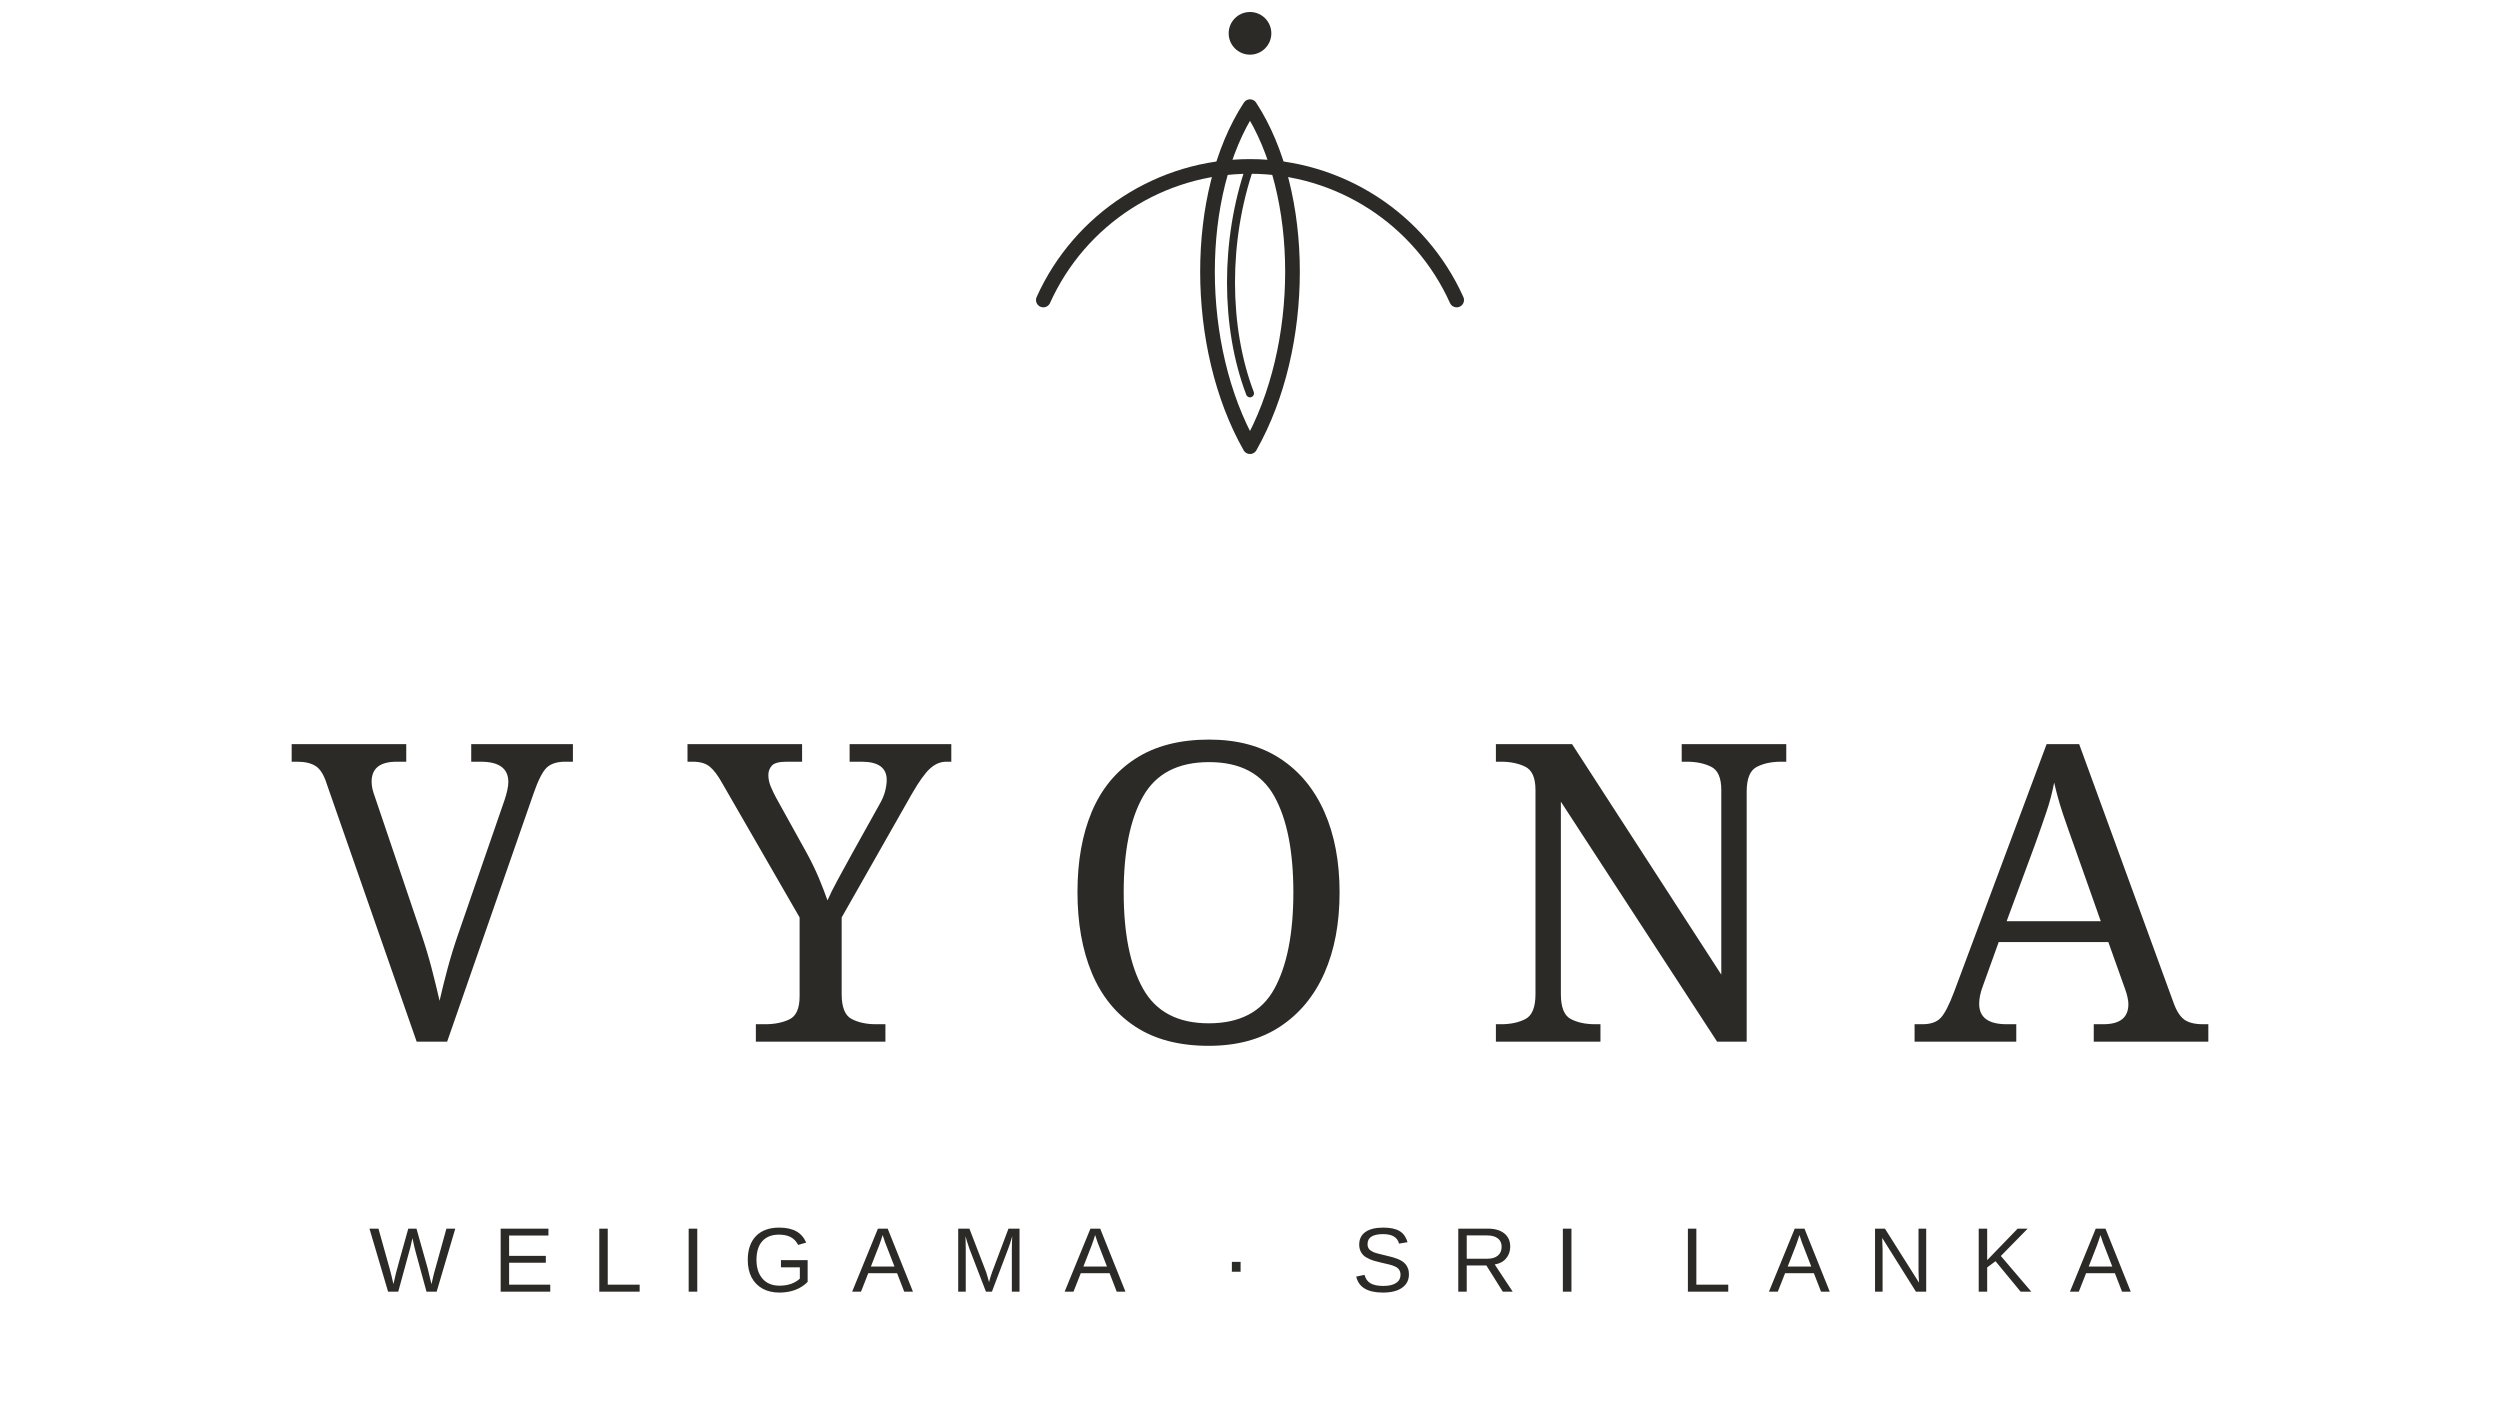
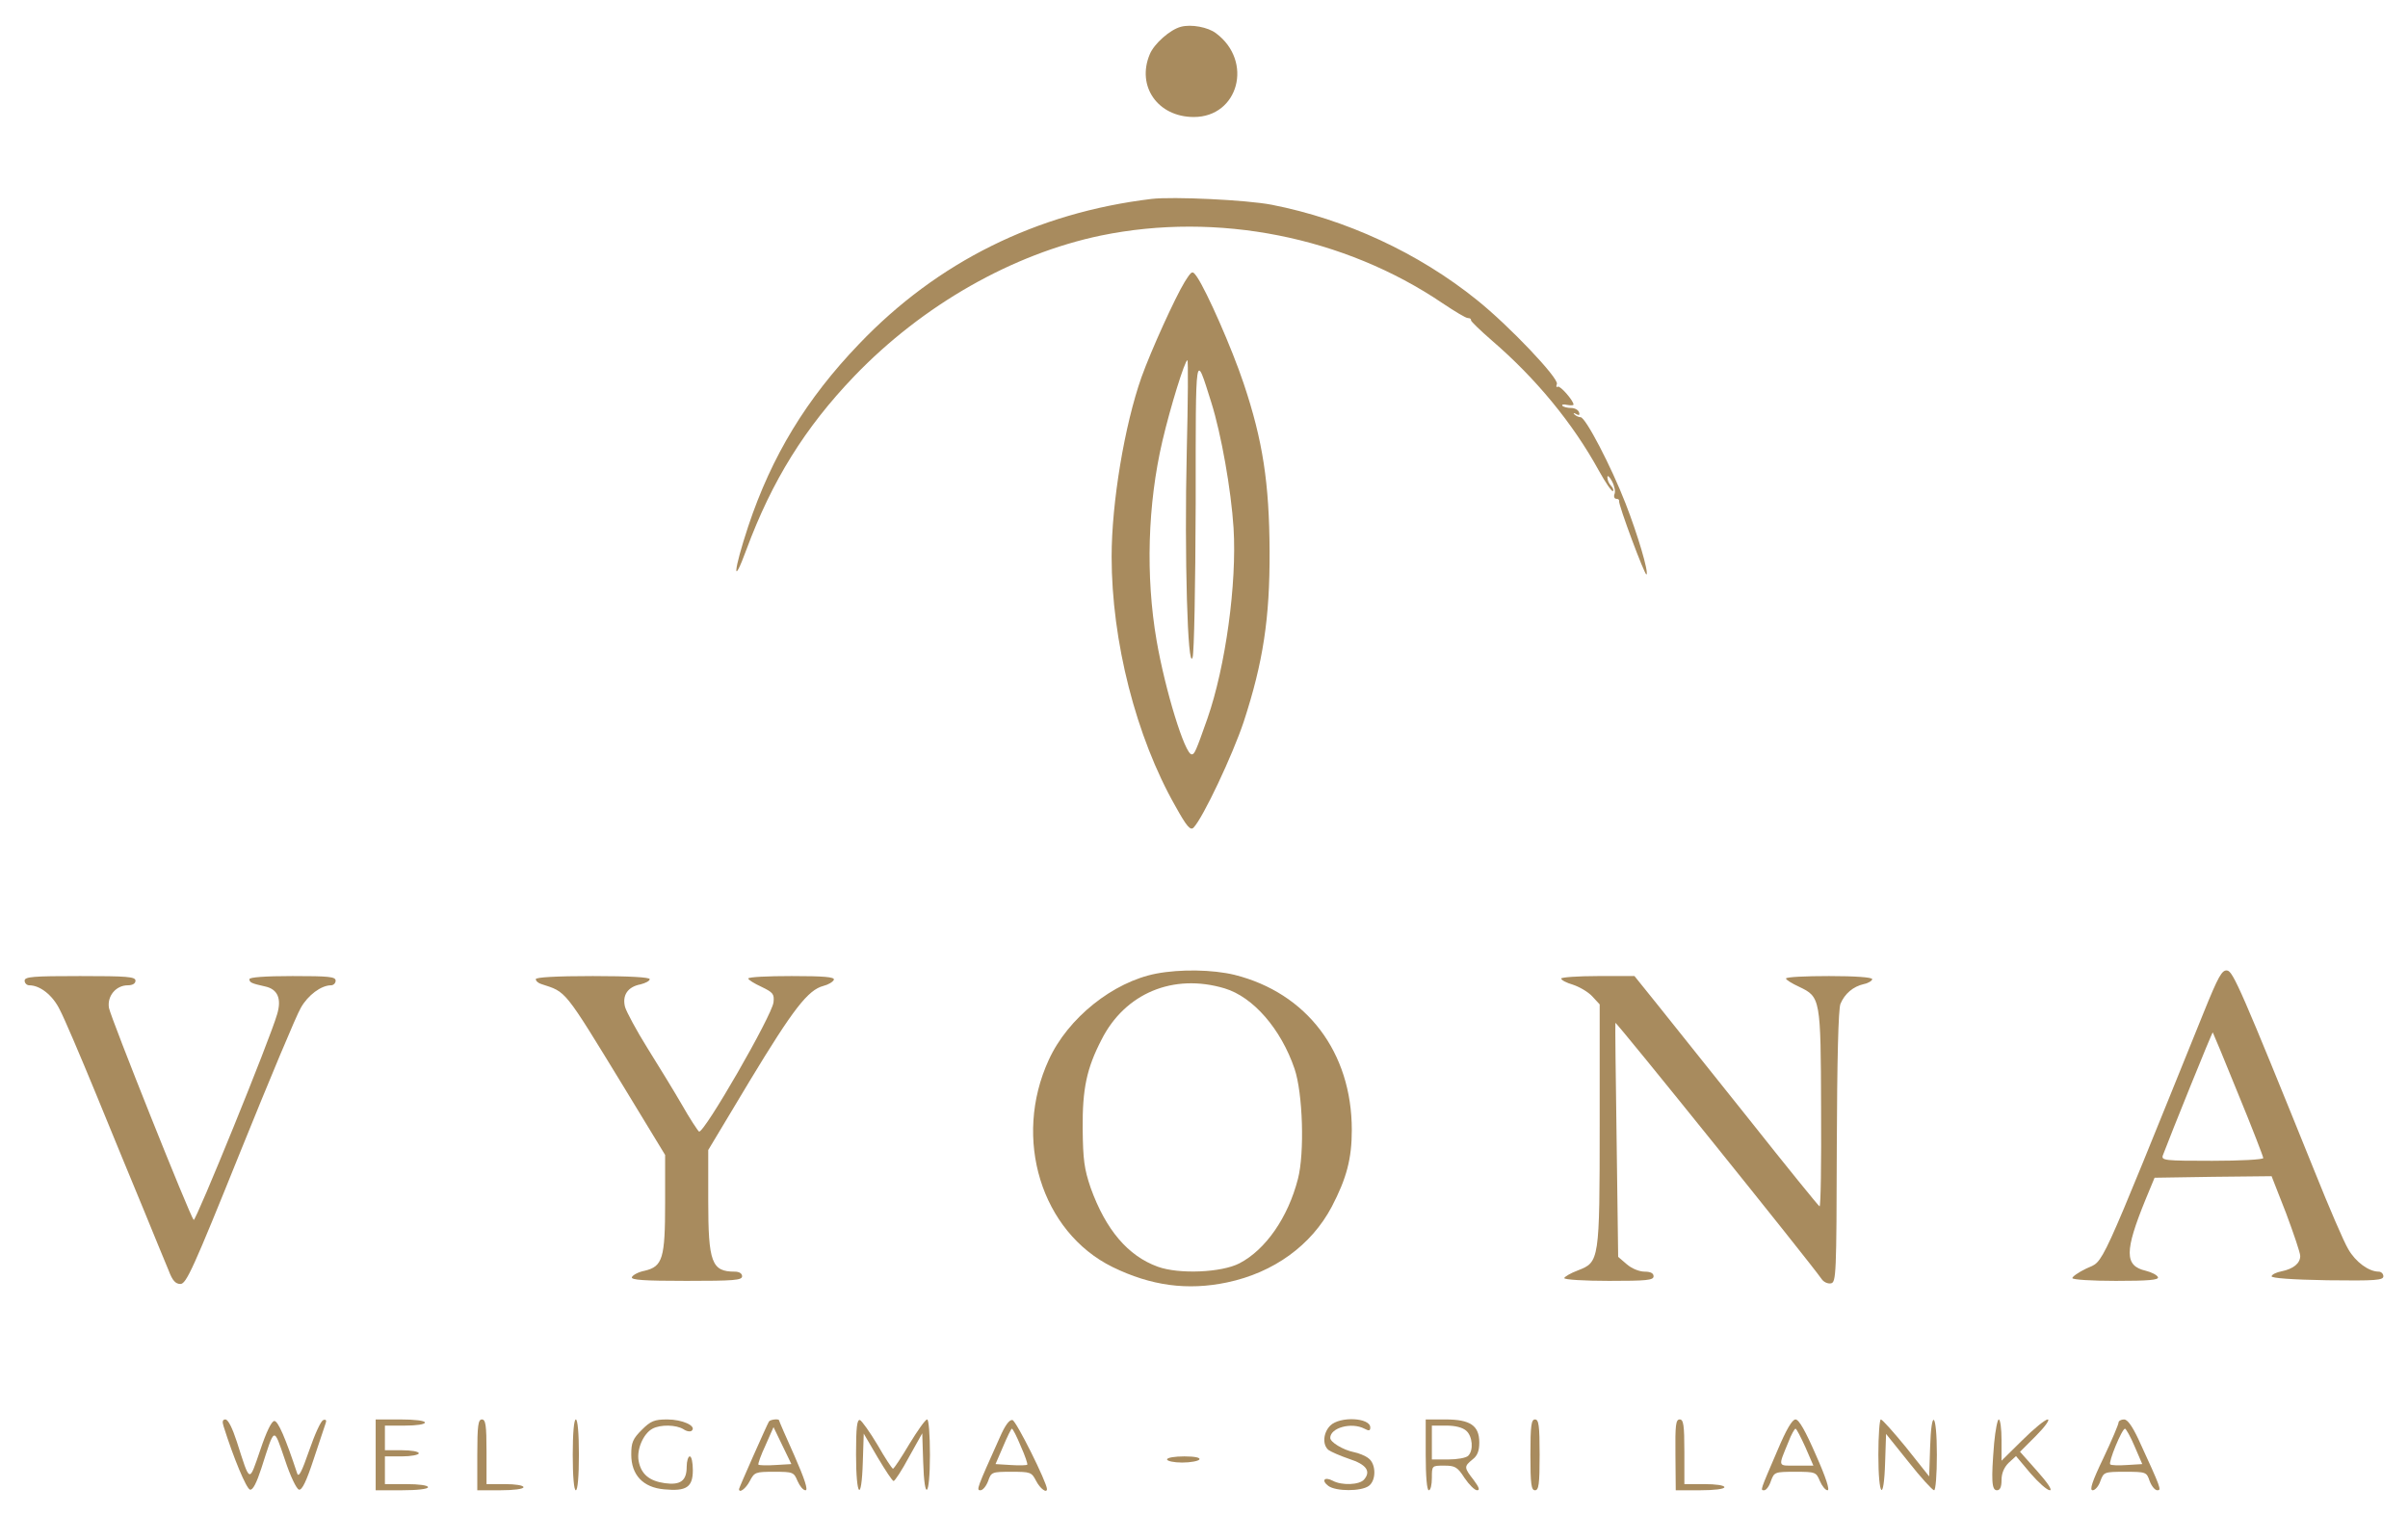
- <svg xmlns="http://www.w3.org/2000/svg" viewBox="0 0 300 170" fill="none" role="img" aria-label="VYONA — Weligama, Sri Lanka">
-   <g transform="translate(110 0) scale(0.8)" stroke="currentColor" stroke-linecap="round" color="#2B2A26">
-     <circle cx="50" cy="5" r="3.2" fill="currentColor" stroke="none" />
-     <path d="M19 45 A 34 34 0 0 1 81 45" stroke-width="2.2" />
-     <path d="M50 16 C 58.5 29, 58.5 52, 50 67 C 41.5 52, 41.5 29, 50 16 Z" stroke-width="2.2" stroke-linejoin="round" />
-     <path d="M50 25 C 46.2 36, 46.2 49, 50 59" stroke-width="1.2" />
+ <svg xmlns="http://www.w3.org/2000/svg" viewBox="120 238 782 492" fill="#A88B5E" role="img" aria-label="VYONA, Weligama, Sri Lanka">
+   <g transform="translate(0 1024) scale(0.1 -0.1)">
+     <path d="M5035 7773 c-35 -9 -87 -55 -101 -89 -44 -104 26 -204 143 -204 145 0 194 181 72 272 -26 20 -81 30 -114 21z" />
+     <path d="M4940 7214 c-374 -45 -696 -205 -950 -471 -171 -178 -284 -364 -360 -592 -48 -145 -53 -204 -6 -76 83 224 190 396 350 563 223 232 514 397 801 457 379 78 791 -4 1110 -220 39 -26 75 -48 82 -48 7 0 11 -3 10 -7 -1 -3 30 -33 68 -66 143 -123 263 -269 347 -422 22 -40 43 -70 46 -67 3 3 0 11 -6 17 -7 7 -12 19 -12 28 0 8 7 2 15 -13 8 -15 12 -34 8 -42 -3 -8 0 -15 6 -15 6 0 10 -3 9 -7 -3 -11 84 -244 89 -239 8 7 -29 131 -68 231 -47 121 -130 280 -146 280 -6 0 -15 4 -20 9 -5 5 -2 6 6 1 9 -5 12 -3 9 6 -3 8 -14 14 -26 14 -11 0 -24 3 -28 7 -3 4 3 6 15 3 11 -2 21 -2 21 1 0 13 -44 63 -51 58 -5 -3 -6 1 -3 9 7 18 -155 189 -260 273 -190 153 -426 262 -666 309 -83 16 -321 27 -390 19z" />
+     <path d="M5047 6944 c-31 -51 -108 -220 -140 -309 -55 -156 -97 -407 -97 -583 0 -274 79 -585 207 -810 37 -67 49 -80 59 -70 31 32 127 236 163 344 63 193 85 336 84 554 -1 221 -22 359 -84 544 -38 114 -120 300 -152 347 -15 21 -16 21 -40 -17z m7 -551 c-8 -338 3 -717 19 -668 5 17 9 225 10 499 0 510 -2 496 51 328 32 -102 64 -282 72 -407 11 -180 -26 -450 -85 -619 -38 -108 -42 -116 -51 -116 -22 0 -86 208 -114 370 -36 209 -29 443 19 648 26 111 73 262 81 262 3 0 2 -134 -2 -297z" />
+     <path d="M4955 4698 c-140 -27 -287 -144 -349 -280 -118 -256 -24 -559 207 -673 125 -61 243 -77 372 -50 152 32 274 121 340 246 48 92 65 156 65 249 0 253 -146 445 -381 504 -71 17 -175 19 -254 4z m222 -48 c93 -28 183 -132 227 -261 27 -79 33 -274 11 -358 -32 -125 -105 -230 -190 -274 -58 -30 -196 -36 -265 -11 -97 35 -169 120 -218 256 -21 62 -25 91 -26 193 -1 129 13 195 61 288 76 151 233 217 400 167z" />
+     <path d="M8357 4573 c-352 -870 -322 -804 -382 -833 -25 -12 -45 -26 -45 -31 0 -5 63 -9 141 -9 107 0 140 3 137 12 -3 7 -20 16 -40 21 -69 16 -69 63 0 232 l29 70 190 3 190 2 47 -120 c25 -67 46 -129 46 -139 0 -24 -22 -42 -61 -50 -16 -3 -31 -10 -32 -16 -1 -6 66 -11 181 -13 157 -2 182 0 182 13 0 8 -7 15 -15 15 -32 0 -75 31 -99 73 -14 23 -63 137 -109 252 -238 589 -265 650 -284 653 -17 3 -29 -19 -76 -135z m112 -267 c45 -109 81 -203 81 -207 0 -5 -75 -9 -166 -9 -154 0 -166 1 -160 18 26 69 160 401 162 399 1 -1 39 -92 83 -201z" />
+     <path d="M1280 4675 c0 -8 7 -15 15 -15 35 0 76 -32 99 -79 14 -26 66 -148 117 -272 50 -123 121 -294 156 -379 35 -85 71 -174 81 -197 12 -32 22 -43 38 -43 19 0 42 51 194 428 95 235 183 446 197 469 23 41 66 73 98 73 8 0 15 7 15 15 0 13 -22 15 -140 15 -90 0 -140 -4 -140 -10 0 -11 7 -14 52 -24 40 -9 53 -40 38 -90 -23 -81 -265 -675 -271 -668 -12 12 -269 656 -275 688 -7 38 22 74 61 74 16 0 25 6 25 15 0 13 -27 15 -180 15 -153 0 -180 -2 -180 -15z" />
+     <path d="M2940 4680 c0 -6 8 -13 18 -16 82 -27 71 -12 267 -333 l135 -222 0 -155 c0 -181 -8 -207 -66 -221 -21 -4 -39 -14 -42 -21 -3 -9 38 -12 177 -12 154 0 181 2 181 15 0 9 -9 15 -24 15 -75 0 -86 30 -86 232 l0 163 135 225 c141 233 189 295 239 308 16 4 31 13 34 20 3 9 -32 12 -137 12 -78 0 -141 -3 -141 -8 0 -4 19 -16 43 -27 37 -18 42 -23 39 -50 -4 -42 -227 -429 -242 -420 -4 3 -30 42 -56 88 -26 45 -77 128 -112 184 -35 56 -67 116 -72 132 -10 38 8 66 50 74 16 4 30 11 30 17 0 6 -65 10 -185 10 -120 0 -185 -4 -185 -10z" />
+     <path d="M6270 4682 c0 -5 17 -14 38 -20 21 -7 49 -23 63 -38 l24 -26 0 -386 c0 -448 -1 -451 -71 -478 -24 -9 -44 -21 -44 -25 0 -5 65 -9 145 -9 122 0 145 2 145 15 0 10 -10 15 -29 15 -17 0 -42 10 -58 24 l-28 24 -5 379 c-3 208 -5 379 -4 381 2 5 630 -775 669 -831 7 -11 21 -17 31 -15 17 3 18 29 19 443 1 282 5 449 12 465 14 33 41 56 76 64 15 3 27 11 27 16 0 6 -55 10 -140 10 -77 0 -140 -3 -140 -8 0 -4 19 -16 43 -27 69 -33 70 -37 71 -397 1 -175 -1 -317 -5 -316 -4 2 -107 129 -229 283 -123 154 -257 322 -298 373 l-74 92 -119 0 c-65 0 -119 -4 -119 -8z" />
+     <path d="M1926 3228 c32 -102 74 -203 86 -206 9 -2 21 21 37 70 44 137 39 135 76 28 18 -55 38 -96 46 -98 10 -2 24 27 48 100 19 57 36 109 39 117 3 8 0 12 -8 9 -8 -2 -28 -47 -46 -99 -24 -69 -34 -89 -39 -74 -38 115 -62 170 -74 170 -9 0 -26 -35 -46 -95 -37 -107 -32 -109 -76 28 -14 43 -28 72 -37 72 -9 0 -11 -7 -6 -22z" />
+     <path d="M2420 3135 l0 -115 85 0 c50 0 85 4 85 10 0 6 -30 10 -70 10 l-70 0 0 45 0 45 55 0 c30 0 55 5 55 10 0 6 -25 10 -55 10 l-55 0 0 40 0 40 65 0 c37 0 65 4 65 10 0 6 -33 10 -80 10 l-80 0 0 -115z" />
+     <path d="M2750 3135 l0 -115 75 0 c43 0 75 4 75 10 0 6 -27 10 -60 10 l-60 0 0 105 c0 87 -3 105 -15 105 -12 0 -15 -19 -15 -115z" />
+     <path d="M3060 3135 c0 -70 4 -115 10 -115 6 0 10 45 10 115 0 70 -4 115 -10 115 -6 0 -10 -45 -10 -115z" />
+     <path d="M3284 3216 c-29 -29 -34 -41 -34 -80 0 -66 38 -107 107 -113 72 -7 93 7 93 62 0 25 -4 45 -10 45 -5 0 -10 -15 -10 -34 0 -45 -20 -60 -71 -53 -50 7 -77 29 -85 72 -7 37 15 89 45 105 26 14 77 13 101 -2 10 -7 23 -9 27 -4 15 15 -31 36 -80 36 -42 0 -54 -5 -83 -34z" />
+     <path d="M3697 3243 c-7 -12 -97 -215 -97 -219 0 -15 22 1 35 26 15 29 19 30 79 30 61 0 64 -1 76 -30 7 -16 18 -30 26 -30 9 0 -3 37 -36 112 -28 62 -50 113 -50 115 0 6 -29 3 -33 -4z m22 -141 c-28 -2 -53 -1 -56 1 -2 3 8 31 23 63 l26 59 29 -60 29 -60 -51 -3z" />
+     <path d="M3980 3136 c0 -139 18 -158 22 -24 l3 92 45 -77 c25 -42 48 -77 52 -77 4 0 27 35 50 78 l43 77 3 -92 c4 -134 22 -116 22 22 0 66 -4 115 -9 115 -6 0 -31 -36 -58 -80 -26 -44 -50 -80 -53 -80 -3 0 -26 35 -50 77 -25 42 -51 78 -57 81 -10 3 -13 -24 -13 -112z" />
+     <path d="M4447 3192 c-75 -167 -77 -172 -63 -172 8 0 19 14 25 30 10 29 12 30 75 30 63 0 66 -1 81 -30 13 -25 35 -41 35 -26 0 21 -100 222 -112 224 -10 2 -24 -17 -41 -56z m68 -29 c14 -31 23 -58 21 -60 -2 -2 -26 -3 -54 -1 l-49 3 25 58 c13 31 26 57 28 57 3 0 16 -25 29 -57z" />
+     <path d="M5520 3230 c-23 -23 -26 -62 -6 -79 8 -6 38 -19 67 -29 56 -18 72 -40 49 -67 -15 -18 -73 -20 -102 -4 -27 14 -38 1 -14 -17 25 -18 106 -18 131 0 25 18 24 72 -1 90 -10 8 -32 17 -48 20 -34 7 -76 32 -76 46 0 33 69 52 111 30 15 -8 19 -7 19 4 0 32 -99 37 -130 6z" />
+     <path d="M5830 3135 c0 -70 4 -115 10 -115 6 0 10 18 10 40 0 40 0 40 40 40 35 0 43 -4 66 -40 15 -22 33 -40 41 -40 10 0 6 10 -11 33 -32 41 -32 44 -4 67 16 12 22 28 22 55 0 55 -29 75 -110 75 l-64 0 0 -115z m132 78 c20 -18 24 -63 6 -81 -7 -7 -36 -12 -65 -12 l-53 0 0 55 0 55 47 0 c29 0 53 -6 65 -17z" />
+     <path d="M6170 3135 c0 -96 3 -115 15 -115 12 0 15 19 15 115 0 96 -3 115 -15 115 -12 0 -15 -19 -15 -115z" />
+     <path d="M6641 3135 l1 -115 79 0 c46 0 79 4 79 10 0 6 -28 10 -65 10 l-65 0 0 105 c0 87 -3 105 -15 105 -13 0 -15 -18 -14 -115z" />
+     <path d="M6973 3151 c-57 -133 -57 -131 -44 -131 7 0 17 14 22 30 11 29 12 30 79 30 66 0 68 -1 80 -30 7 -16 18 -30 25 -30 8 0 -5 41 -38 115 -34 78 -55 115 -66 115 -11 0 -30 -33 -58 -99z m90 9 l26 -60 -56 0 c-61 0 -59 -6 -25 77 9 24 20 43 23 43 3 0 17 -27 32 -60z" />
+     <path d="M7300 3135 c0 -138 18 -157 22 -23 l3 91 73 -91 c40 -51 78 -92 83 -92 5 0 9 50 9 115 0 138 -18 156 -22 23 l-3 -93 -74 93 c-41 50 -78 92 -83 92 -4 0 -8 -52 -8 -115z" />
+     <path d="M7676 3173 c-10 -121 -8 -153 9 -153 10 0 15 10 15 33 0 22 8 41 23 56 l24 22 47 -56 c26 -30 54 -55 63 -55 9 0 -8 25 -41 62 l-56 63 52 52 c29 29 46 53 38 53 -8 0 -45 -30 -82 -67 l-68 -67 0 67 c0 37 -4 67 -9 67 -4 0 -11 -34 -15 -77z" />
+     <path d="M8080 3240 c0 -6 -22 -58 -49 -115 -37 -77 -46 -105 -35 -105 8 0 20 14 25 30 11 29 12 30 80 30 69 0 70 -1 80 -30 6 -16 17 -30 25 -30 14 0 13 4 -62 167 -20 42 -35 63 -46 63 -10 0 -18 -5 -18 -10z m52 -77 l25 -58 -49 -3 c-28 -2 -52 -1 -55 2 -7 6 38 116 48 116 3 0 18 -26 31 -57z" />
+     <path d="M4990 3120 c0 -5 22 -10 49 -10 28 0 53 5 56 10 4 6 -15 10 -49 10 -31 0 -56 -4 -56 -10z" />
  </g>
-   <text x="150" y="125" text-anchor="middle" fill="#2B2A26" font-family="'Cormorant Garamond', 'Cormorant', Garamond, serif" font-size="50" font-weight="500" letter-spacing="14">VYONA</text>
-   <text x="150" y="155" text-anchor="middle" fill="#2B2A26" font-family="'Jost', 'Helvetica Neue', Arial, sans-serif" font-size="11" letter-spacing="4.5">WELIGAMA · SRI LANKA</text>
</svg>
